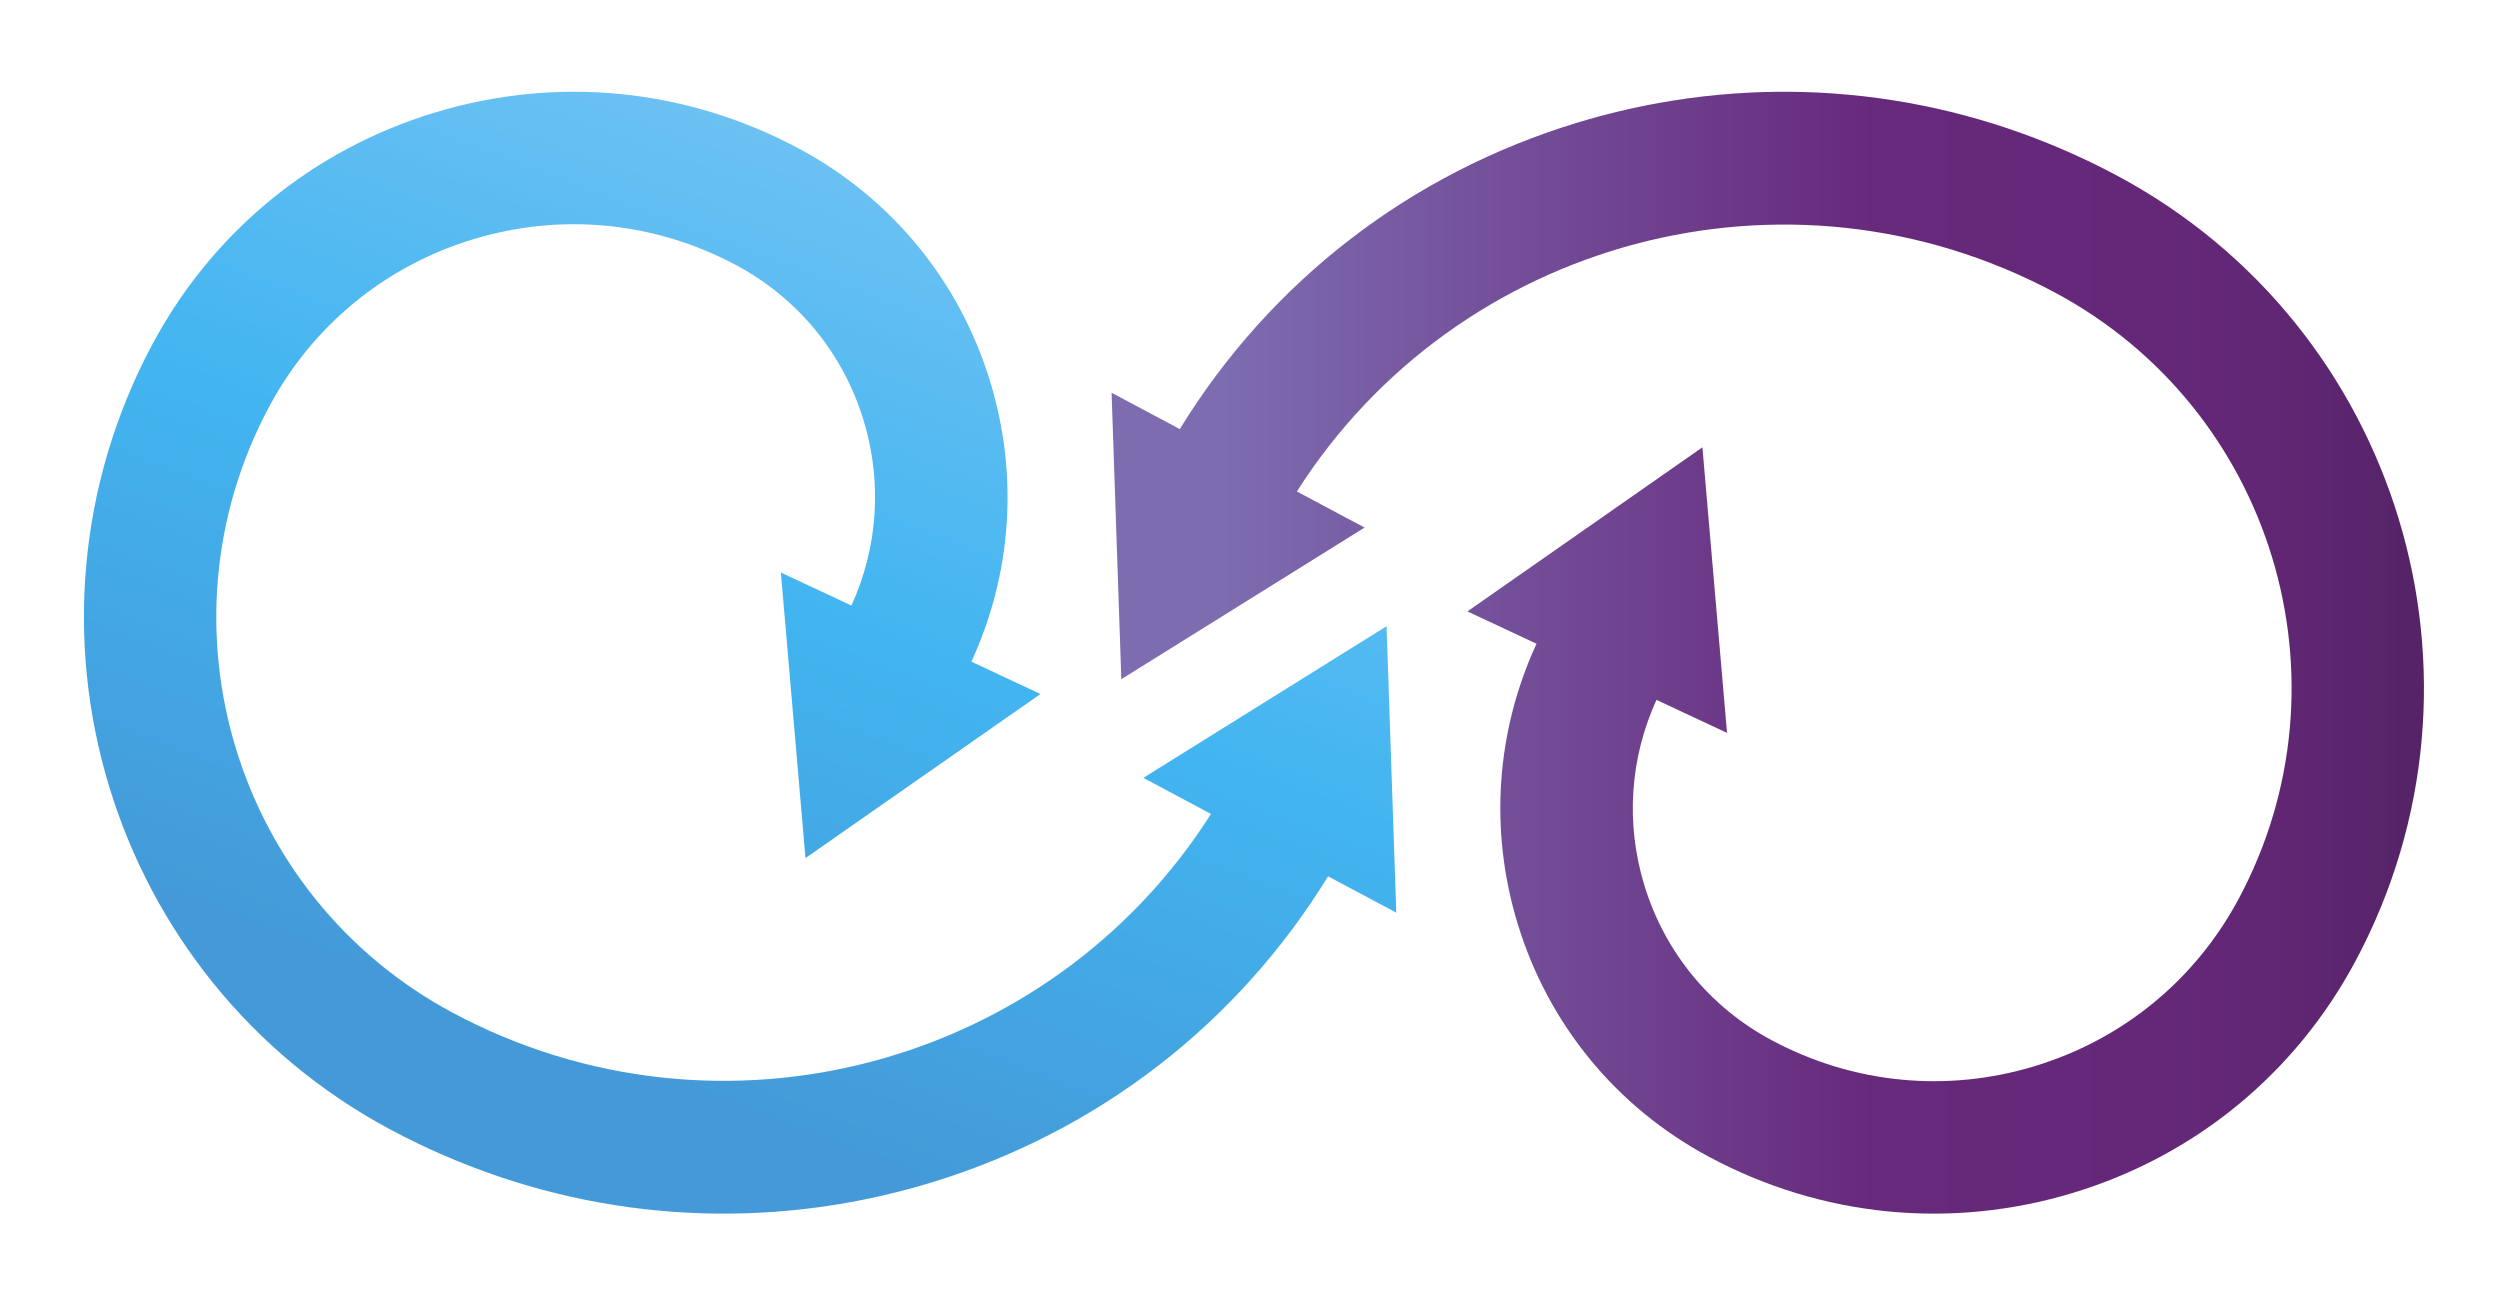
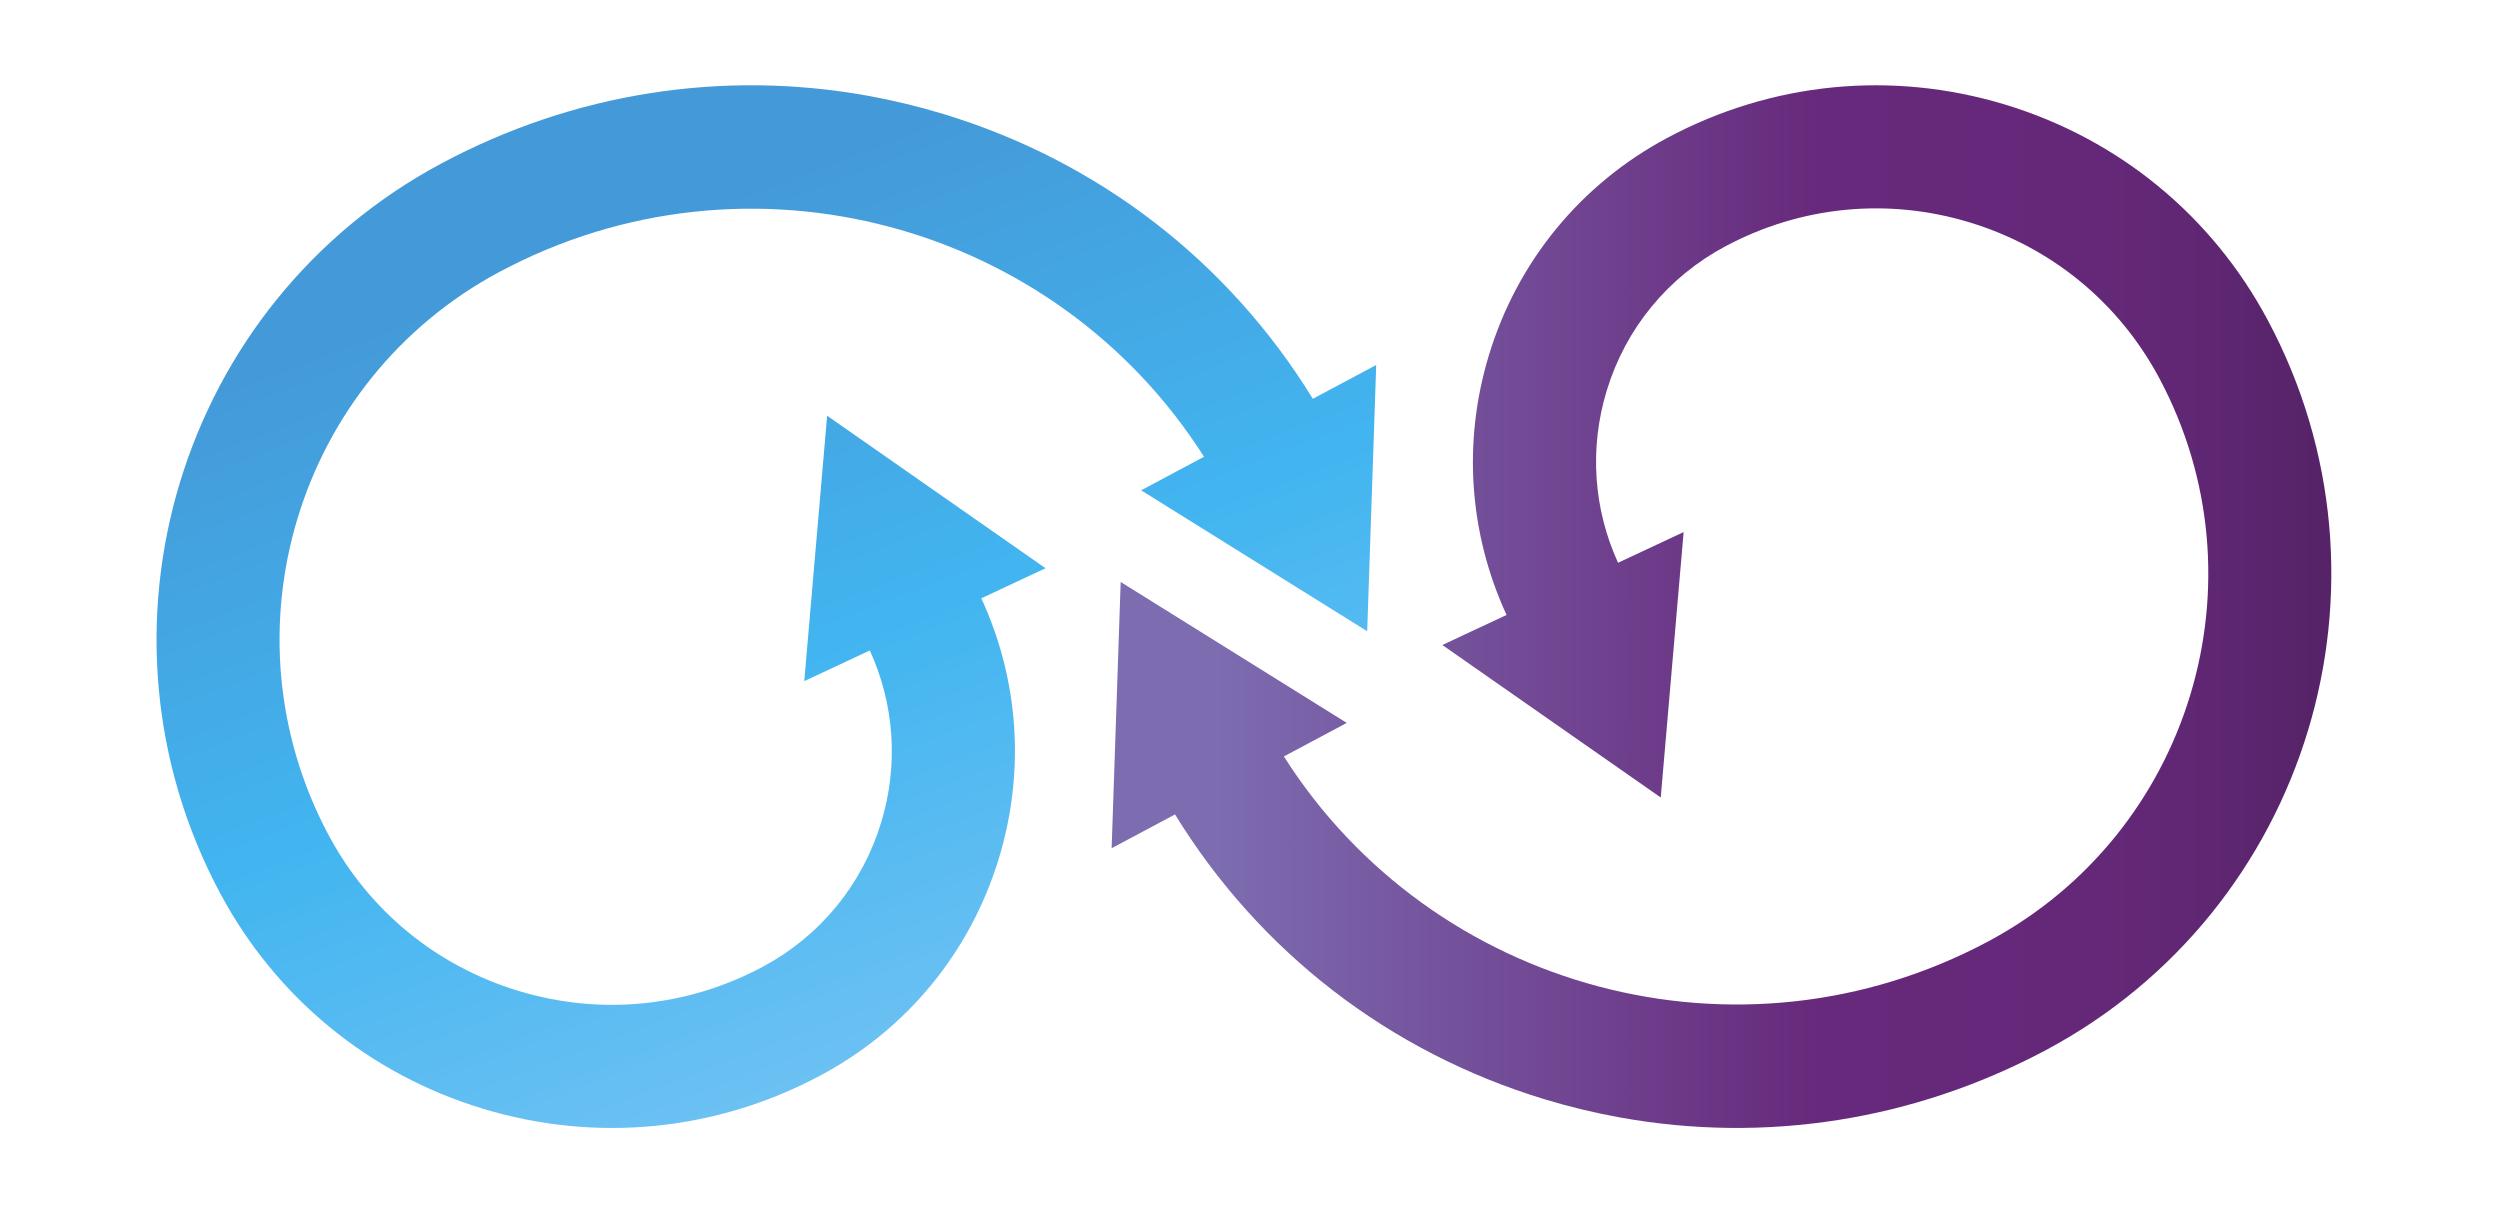
- <svg xmlns="http://www.w3.org/2000/svg" version="1.1" id="Ñëîé_1" x="0px" y="0px" width="240.46px" height="125.508px" viewBox="8.128 0 240.46 125.508" enable-background="new 8.128 0 240.46 125.508" xml:space="preserve">
-   <g>
-     <linearGradient id="SVGID_1_" gradientUnits="userSpaceOnUse" x1="-229.055" y1="956.239" x2="-267.399" y2="854.95" gradientTransform="matrix(1 0 0 -1 334 957.0161)">
-       <stop offset="0.075" style="stop-color:#77C4F3" />
-       <stop offset="0.559" style="stop-color:#42B5F0" />
-       <stop offset="1" style="stop-color:#449AD8" />
-     </linearGradient>
-     <path fill="url(#SVGID_1_)" d="M141.493,60.232l-23.394,14.586l6.507,3.469c-15.385,24.223-47.187,32.88-72.904,19.14   c-20.95-11.194-28.887-37.344-17.694-58.295c4.178-7.819,11.15-13.543,19.633-16.119c8.482-2.575,17.461-1.692,25.28,2.485   c5.955,3.182,10.315,8.493,12.276,14.954C93,46.39,92.573,52.646,90.02,58.244l-6.785-3.176l2.367,27.467l22.603-15.782   l-6.647-3.111c3.892-8.451,4.55-17.912,1.825-26.89c-2.95-9.716-9.504-17.701-18.46-22.486c-10.819-5.78-23.241-7.002-34.979-3.438   C38.206,14.391,28.558,22.311,22.778,33.13c-14.503,27.143-4.219,61.025,22.926,75.527c13.673,7.307,29.073,9.706,44.104,6.993   c2.62-0.473,5.234-1.103,7.823-1.888c16.08-4.881,29.517-15.274,38.237-29.474l6.559,3.496L141.493,60.232z" />
-     <linearGradient id="SVGID_2_" gradientUnits="userSpaceOnUse" x1="-218.953" y1="894.236" x2="-92.725" y2="894.236" gradientTransform="matrix(1 0 0 -1 334 957.0161)">
-       <stop offset="0.086" style="stop-color:#7D6CB0" />
-       <stop offset="0.581" style="stop-color:#67297B" />
-       <stop offset="0.802" style="stop-color:#652879" />
-       <stop offset="0.918" style="stop-color:#5E2671" />
-       <stop offset="0.984" style="stop-color:#562368" />
-     </linearGradient>
-     <path fill="url(#SVGID_2_)" d="M115.982,65.329l23.395-14.586l-6.509-3.469c15.386-24.222,47.188-32.879,72.902-19.14   c20.951,11.193,28.89,37.344,17.696,58.295c-4.179,7.819-11.151,13.544-19.634,16.118c-8.482,2.575-17.46,1.693-25.279-2.485   c-5.957-3.181-10.314-8.491-12.277-14.953c-1.801-5.939-1.373-12.195,1.179-17.793l6.786,3.176l-2.368-27.468l-22.603,15.783   l6.646,3.11c-3.893,8.452-4.551,17.912-1.825,26.89c2.95,9.715,9.507,17.7,18.46,22.485c10.819,5.782,23.242,7.002,34.98,3.438   c11.736-3.563,21.385-11.482,27.164-22.302c14.504-27.144,4.219-61.024-22.926-75.527c-13.676-7.306-29.074-9.705-44.104-6.992   c-2.62,0.473-5.234,1.102-7.823,1.888c-16.081,4.881-29.517,15.275-38.237,29.474l-6.56-3.497L115.982,65.329z" />
-   </g>
+ <svg xmlns="http://www.w3.org/2000/svg" version="1.1" id="Ñëîé_1" x="0px" y="0px" width="258.73px" height="124.921px" viewBox="0 0 258.73 124.921" enable-background="new 0 0 258.73 124.921" xml:space="preserve">
+   <linearGradient id="SVGID_1_" gradientUnits="userSpaceOnUse" x1="-563.053" y1="639.761" x2="-601.398" y2="741.05" gradientTransform="matrix(1 0 0 -1 668 764.5449)">
+     <stop offset="0.075" style="stop-color:#77C4F3" />
+     <stop offset="0.559" style="stop-color:#42B5F0" />
+     <stop offset="1" style="stop-color:#449AD8" />
+   </linearGradient>
+   <path fill="url(#SVGID_1_)" d="M142.427,37.776l-6.559,3.496c-8.721-14.2-22.158-24.593-38.238-29.474  c-2.589-0.785-5.203-1.415-7.823-1.889c-15.031-2.713-30.431-0.313-44.104,6.993C18.559,31.405,8.275,65.287,22.778,92.431  c5.78,10.819,15.428,18.739,27.166,22.302c11.738,3.564,24.16,2.342,34.979-3.438c8.956-4.785,15.51-12.771,18.46-22.486  c2.725-8.979,2.067-18.439-1.825-26.891l6.647-3.11L85.602,43.025l-2.367,27.467l6.785-3.176c2.553,5.598,2.98,11.854,1.177,17.792  c-1.961,6.461-6.321,11.772-12.276,14.954c-7.819,4.177-16.798,5.061-25.28,2.484c-8.483-2.575-15.455-8.299-19.633-16.118  c-11.193-20.951-3.256-47.101,17.694-58.295c25.717-13.74,57.519-5.083,72.904,19.14l-6.507,3.469l23.395,14.586L142.427,37.776z" />
+   <linearGradient id="SVGID_2_" gradientUnits="userSpaceOnUse" x1="-552.955" y1="701.764" x2="-426.727" y2="701.764" gradientTransform="matrix(1 0 0 -1 668 764.543)">
+     <stop offset="0.086" style="stop-color:#7D6CB0" />
+     <stop offset="0.581" style="stop-color:#67297B" />
+     <stop offset="0.802" style="stop-color:#652879" />
+     <stop offset="0.918" style="stop-color:#5E2671" />
+     <stop offset="0.984" style="stop-color:#562368" />
+   </linearGradient>
+   <path fill="url(#SVGID_2_)" d="M115.045,87.785l6.56-3.498c8.721,14.199,22.156,24.594,38.236,29.475  c2.59,0.786,5.203,1.415,7.824,1.888c15.029,2.713,30.428,0.314,44.104-6.991c27.145-14.504,37.43-48.384,22.926-75.527  c-5.779-10.82-15.428-18.739-27.164-22.303c-11.738-3.563-24.16-2.344-34.98,3.438c-8.952,4.785-15.51,12.771-18.459,22.485  c-2.727,8.978-2.068,18.438,1.824,26.89l-6.646,3.11l22.603,15.783l2.369-27.469l-6.787,3.176  c-2.552-5.598-2.979-11.854-1.179-17.793c1.963-6.462,6.32-11.771,12.276-14.953c7.82-4.178,16.798-5.06,25.279-2.484  c8.483,2.574,15.455,8.299,19.635,16.118c11.193,20.95,3.255,47.102-17.696,58.295c-25.714,13.739-57.517,5.082-72.901-19.14  l6.508-3.47l-23.395-14.586L115.045,87.785z" />
</svg>
